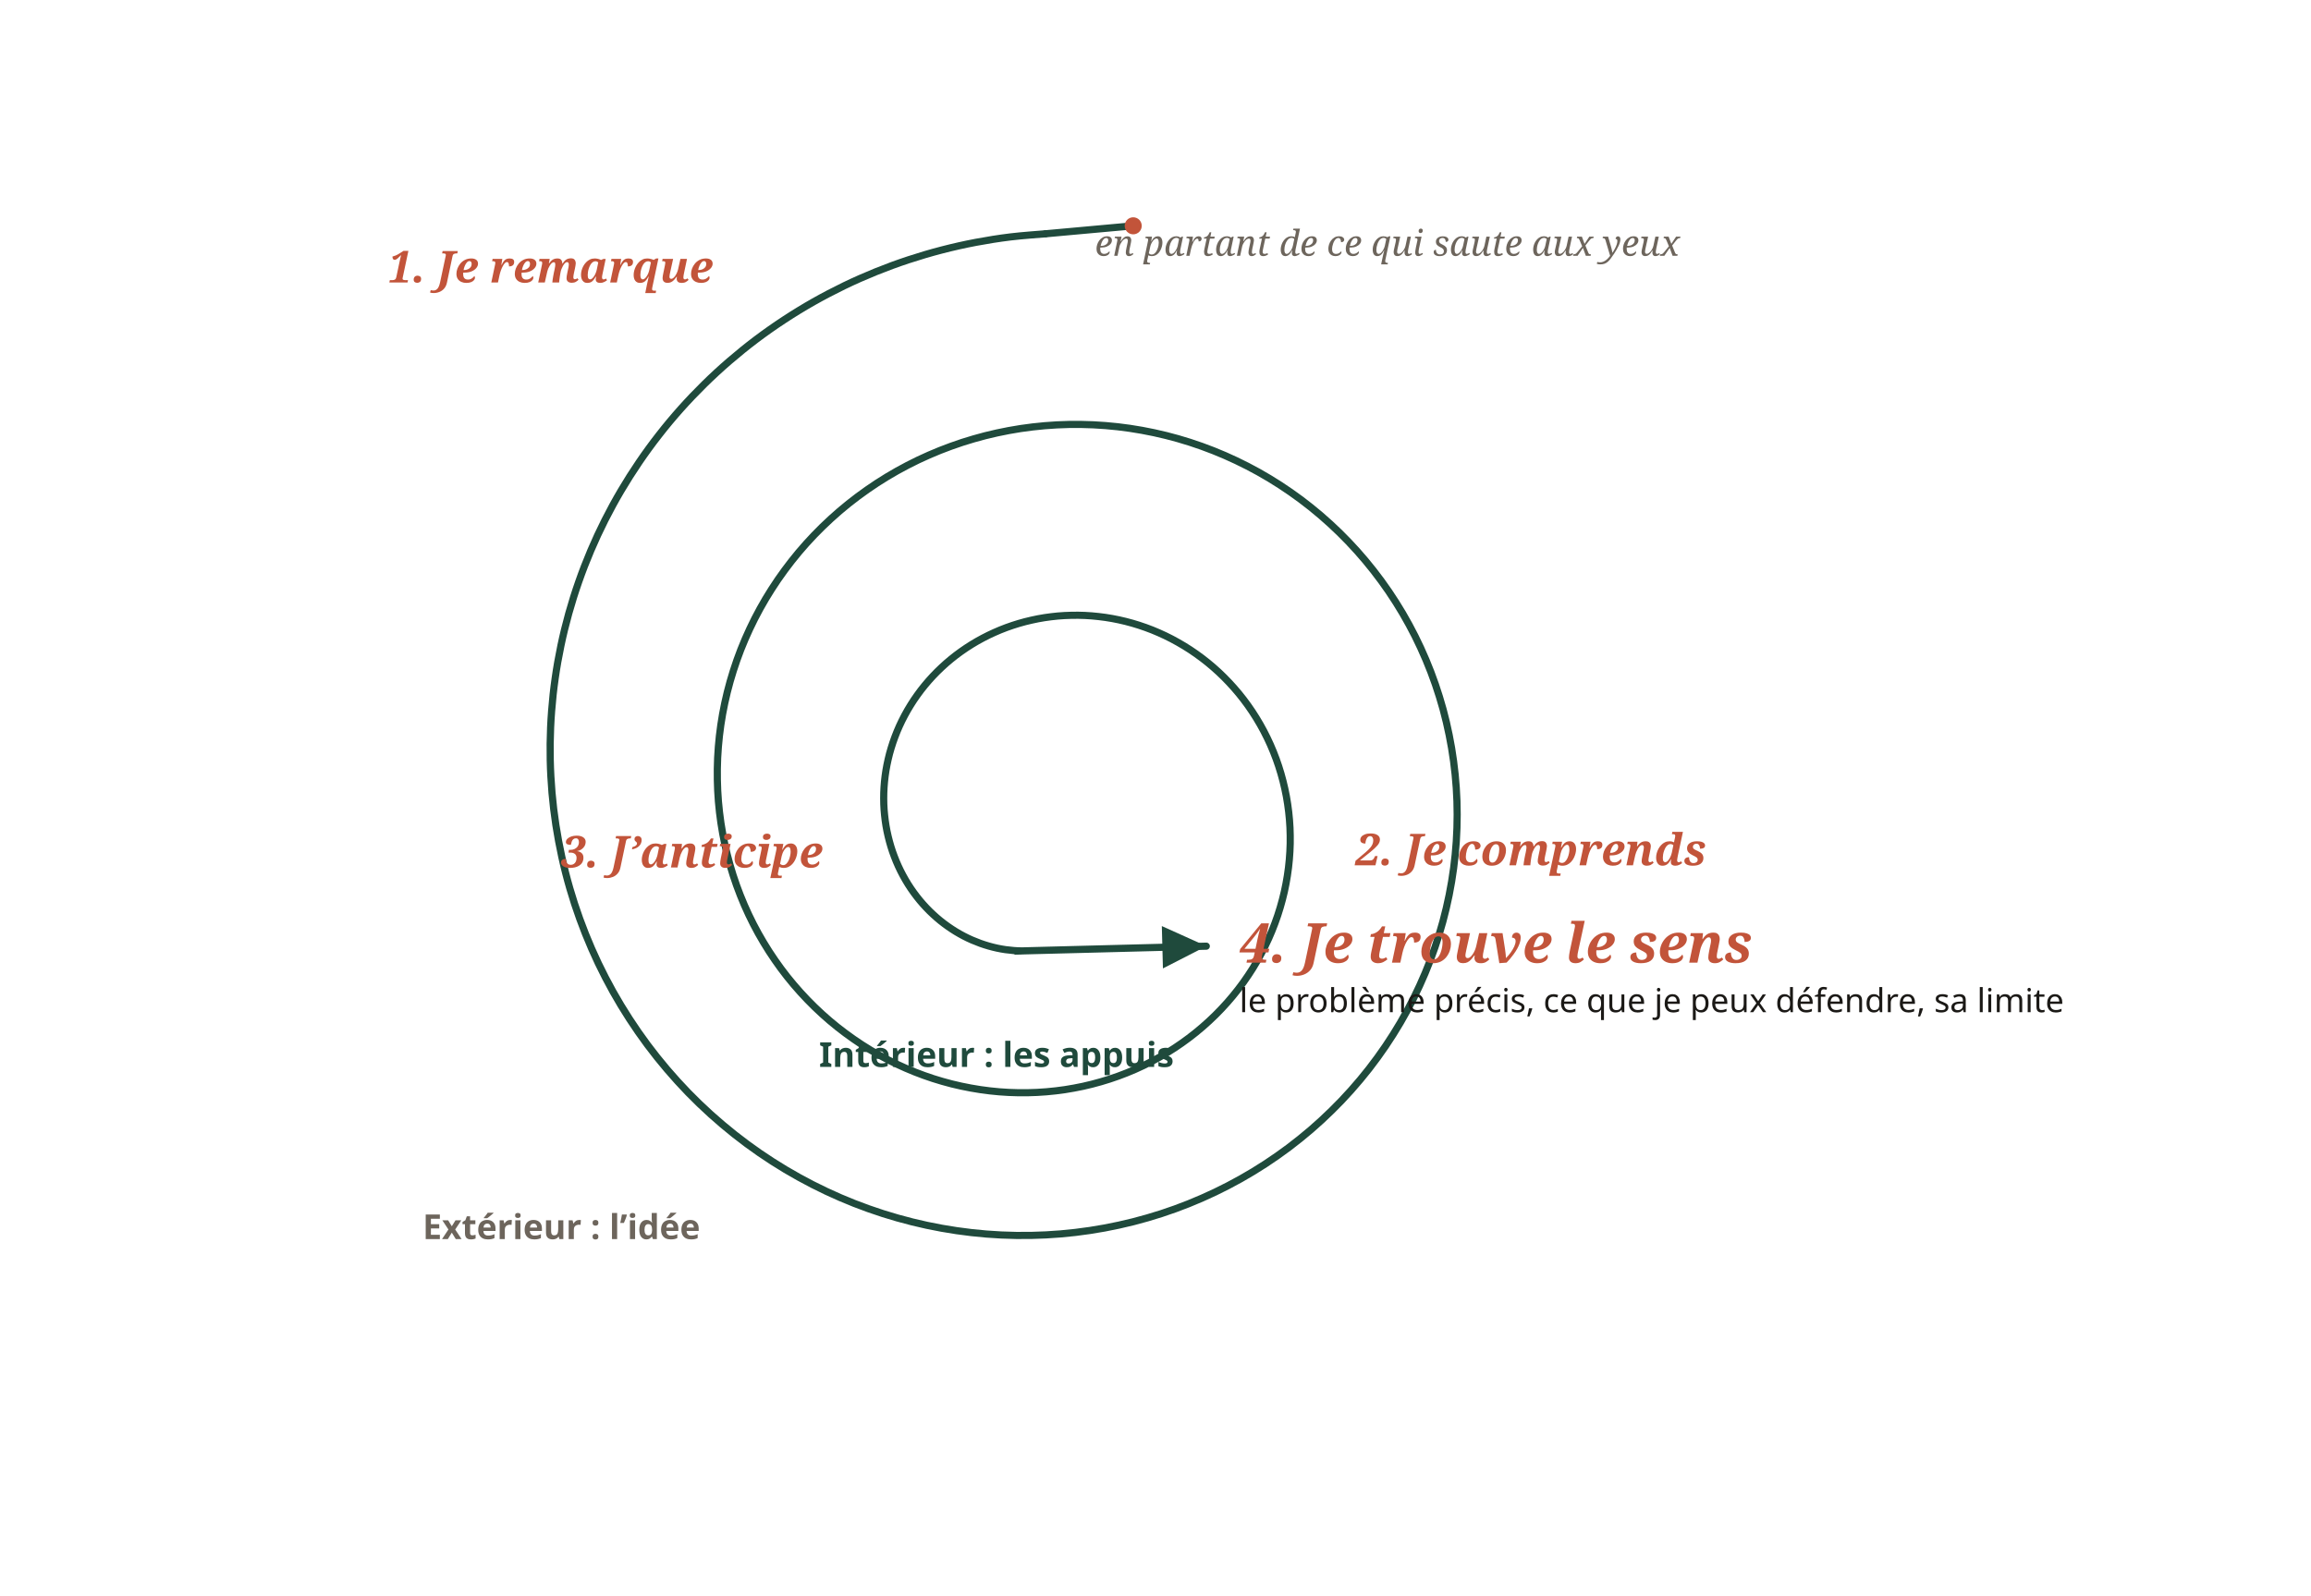
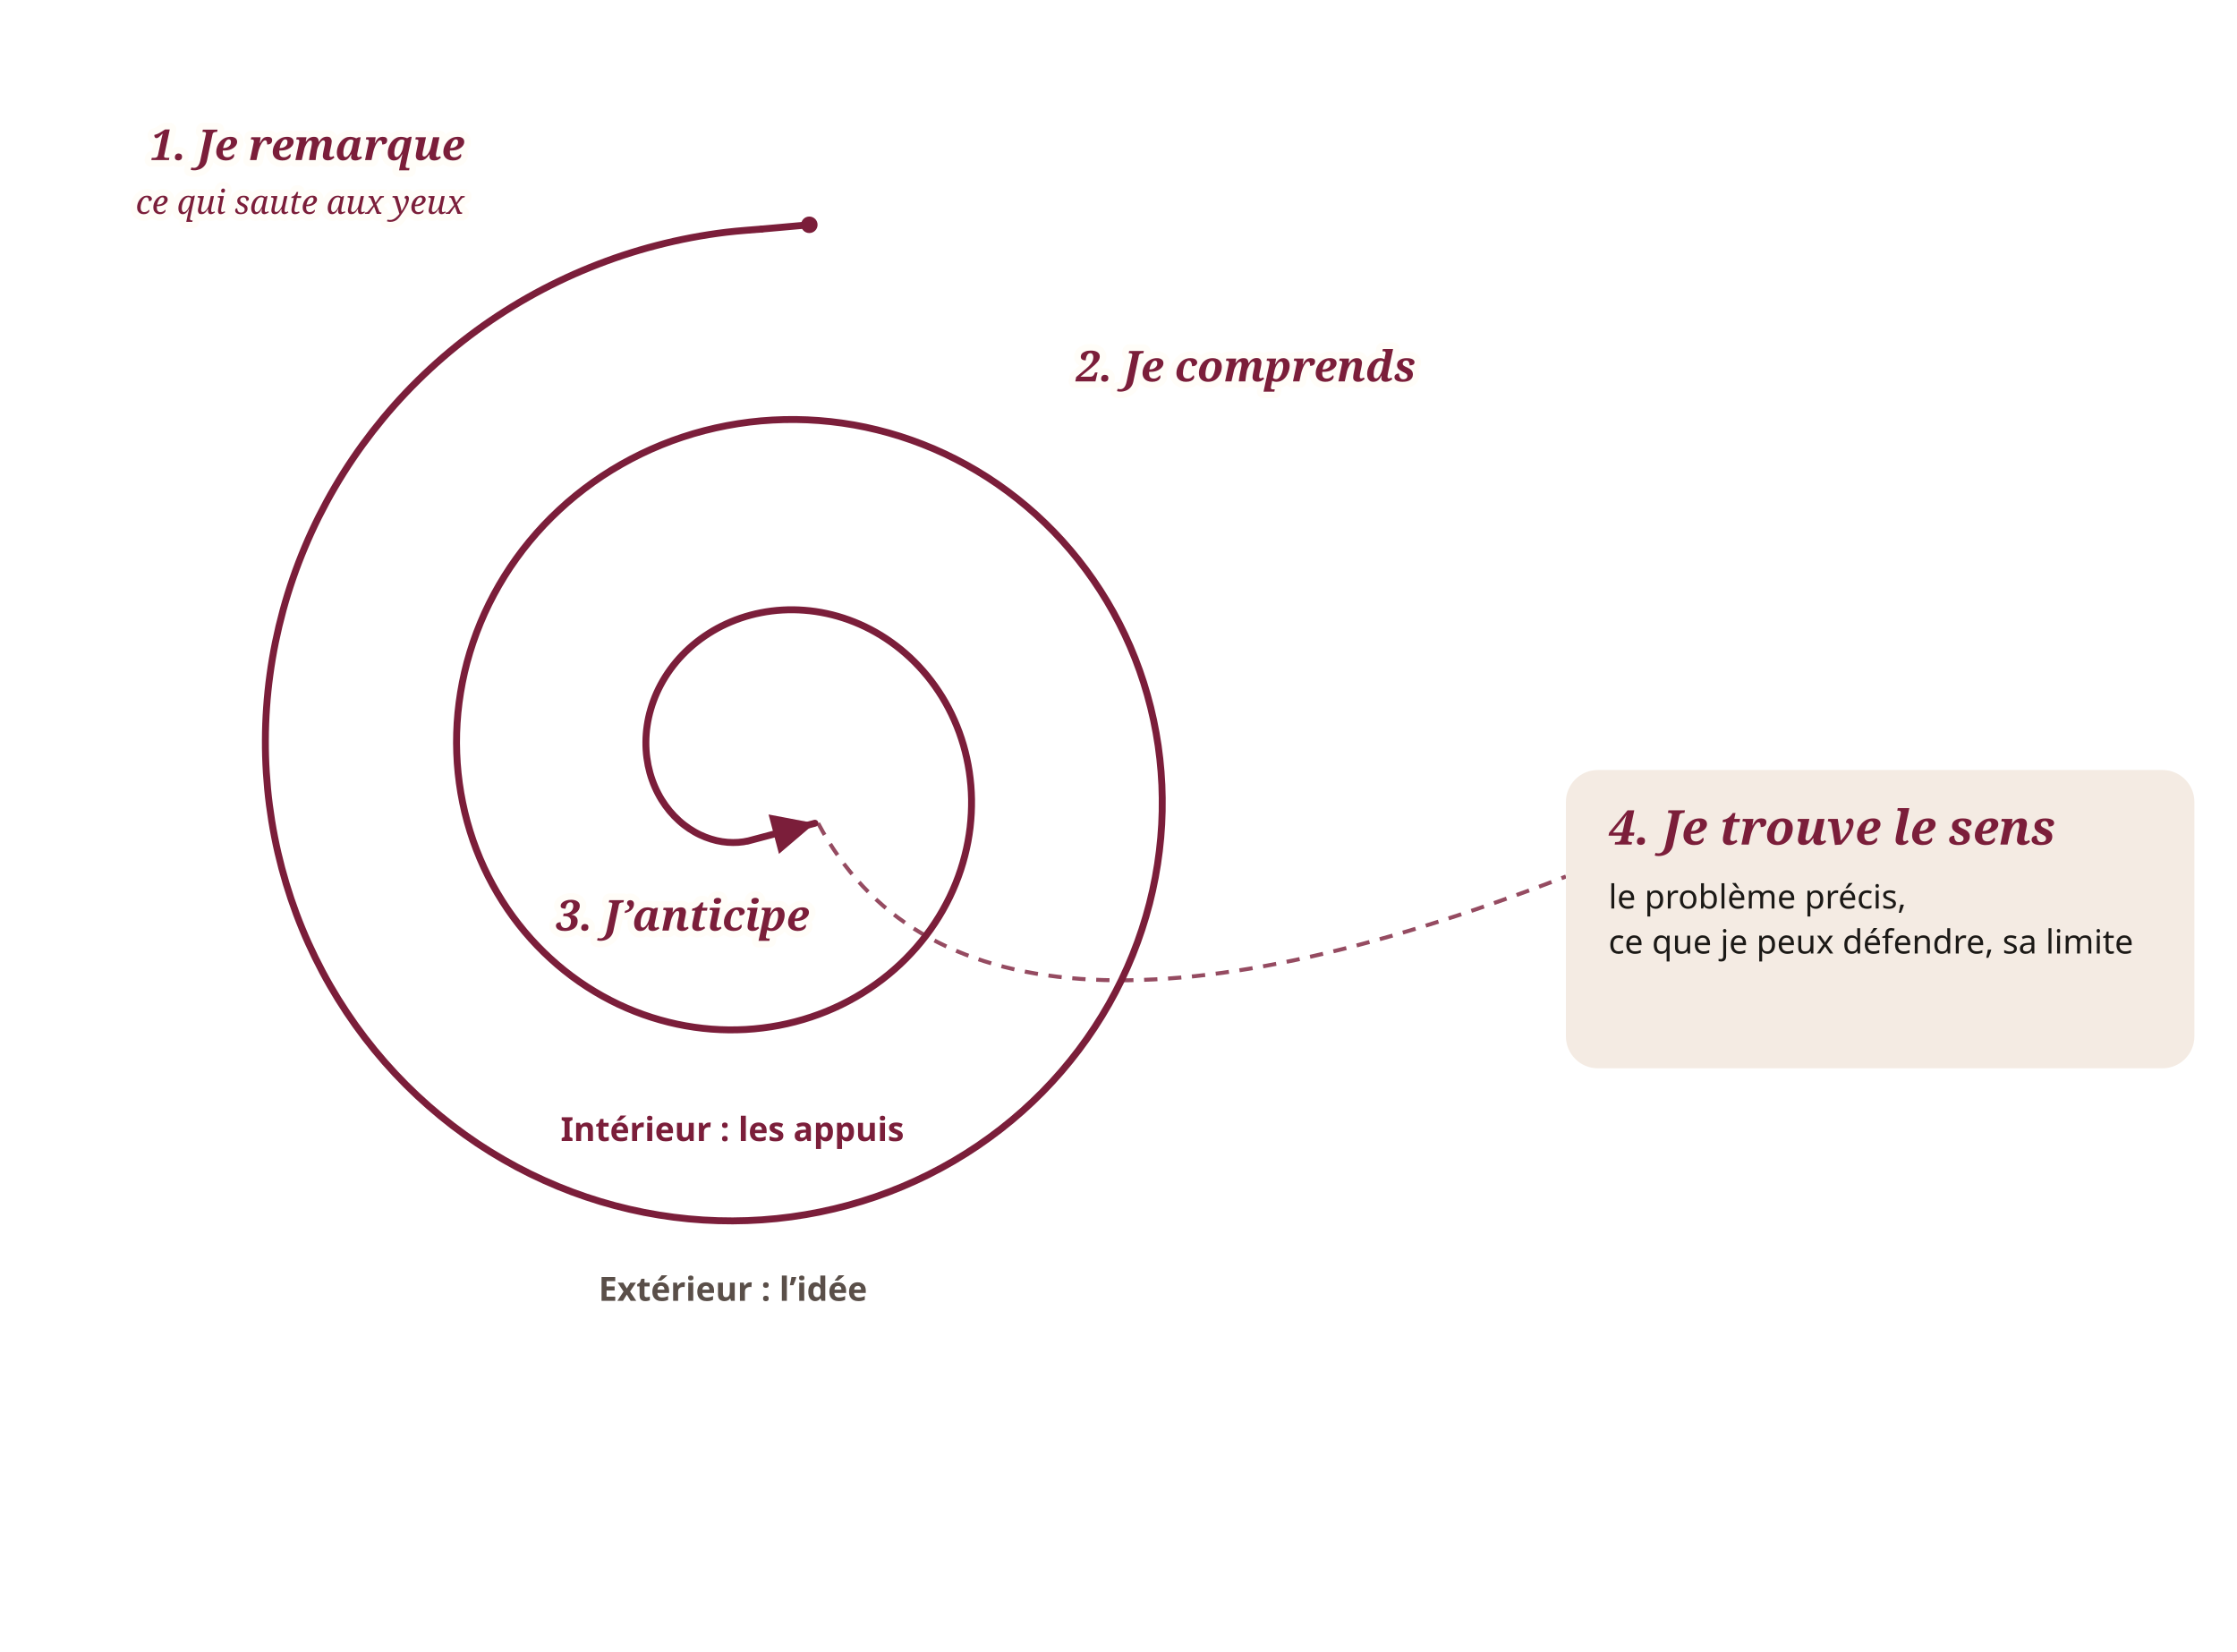
- <svg xmlns="http://www.w3.org/2000/svg" viewBox="0 0 840 580" role="img" aria-labelledby="court-title court-desc">
-   <line x1="411.9" y1="82.1" x2="380.0" y2="85.0" fill="none" stroke="#1f4a3c" stroke-width="2.6" stroke-linecap="round" />
-   <path d="M 380.00 85.00 C 377.88 85.19 371.50 85.62 367.28 86.14 C 363.07 86.66 358.87 87.32 354.70 88.11 C 350.54 88.90 346.41 89.83 342.32 90.89 C 338.23 91.95 334.17 93.15 330.17 94.47 C 326.17 95.79 322.21 97.25 318.32 98.82 C 314.43 100.40 310.58 102.10 306.81 103.92 C 303.04 105.75 299.33 107.69 295.69 109.75 C 292.06 111.81 288.49 113.99 285.01 116.28 C 281.53 118.56 278.12 120.96 274.80 123.46 C 271.49 125.96 268.26 128.58 265.12 131.28 C 261.99 133.98 258.94 136.79 255.99 139.69 C 253.05 142.58 250.20 145.57 247.46 148.64 C 244.72 151.71 242.08 154.87 239.56 158.11 C 237.03 161.34 234.61 164.66 232.31 168.04 C 230.01 171.42 227.81 174.88 225.74 178.39 C 223.67 181.90 221.72 185.48 219.88 189.11 C 218.05 192.74 216.34 196.43 214.75 200.16 C 213.17 203.89 211.70 207.67 210.37 211.48 C 209.03 215.29 207.82 219.15 206.74 223.02 C 205.66 226.90 204.70 230.81 203.88 234.74 C 203.06 238.67 202.36 242.62 201.80 246.58 C 201.23 250.54 200.80 254.52 200.50 258.49 C 200.19 262.46 200.02 266.45 199.97 270.42 C 199.93 274.39 200.01 278.36 200.23 282.31 C 200.44 286.26 200.78 290.21 201.25 294.13 C 201.72 298.04 202.32 301.94 203.04 305.80 C 203.76 309.67 204.60 313.51 205.57 317.30 C 206.53 321.09 207.63 324.86 208.83 328.57 C 210.04 332.27 211.37 335.94 212.81 339.55 C 214.25 343.16 215.81 346.73 217.47 350.22 C 219.14 353.71 220.92 357.15 222.80 360.52 C 224.69 363.89 226.68 367.19 228.77 370.41 C 230.86 373.64 233.06 376.79 235.34 379.86 C 237.63 382.93 240.02 385.92 242.49 388.82 C 244.96 391.72 247.53 394.54 250.17 397.27 C 252.82 399.99 255.56 402.63 258.36 405.16 C 261.17 407.69 264.06 410.14 267.01 412.47 C 269.96 414.81 272.99 417.05 276.08 419.18 C 279.17 421.31 282.33 423.33 285.53 425.25 C 288.74 427.16 292.01 428.97 295.32 430.67 C 298.63 432.36 302.00 433.95 305.40 435.42 C 308.80 436.89 312.24 438.24 315.72 439.48 C 319.19 440.72 322.71 441.84 326.24 442.84 C 329.77 443.85 333.34 444.73 336.91 445.50 C 340.49 446.27 344.09 446.91 347.69 447.44 C 351.29 447.97 354.91 448.38 358.52 448.67 C 362.14 448.96 365.76 449.13 369.37 449.18 C 372.98 449.23 376.59 449.17 380.17 448.98 C 383.76 448.80 387.34 448.50 390.90 448.08 C 394.45 447.66 397.99 447.13 401.49 446.48 C 404.99 445.83 408.47 445.07 411.91 444.20 C 415.35 443.32 418.75 442.34 422.11 441.25 C 425.47 440.16 428.79 438.95 432.05 437.65 C 435.31 436.34 438.53 434.93 441.69 433.42 C 444.84 431.91 447.95 430.30 450.99 428.59 C 454.02 426.89 457.00 425.08 459.91 423.18 C 462.81 421.29 465.65 419.30 468.41 417.23 C 471.17 415.15 473.86 412.99 476.47 410.75 C 479.07 408.51 481.60 406.18 484.04 403.78 C 486.49 401.39 488.85 398.91 491.11 396.37 C 493.38 393.83 495.56 391.21 497.65 388.54 C 499.73 385.86 501.73 383.12 503.63 380.32 C 505.52 377.53 507.32 374.67 509.02 371.77 C 510.72 368.87 512.32 365.92 513.82 362.93 C 515.32 359.93 516.71 356.89 518.00 353.82 C 519.29 350.75 520.48 347.63 521.55 344.49 C 522.63 341.36 523.61 338.18 524.47 335.00 C 525.34 331.81 526.09 328.59 526.74 325.37 C 527.39 322.15 527.93 318.90 528.36 315.66 C 528.79 312.41 529.12 309.15 529.33 305.90 C 529.54 302.64 529.65 299.38 529.65 296.14 C 529.65 292.89 529.54 289.64 529.32 286.42 C 529.10 283.19 528.78 279.98 528.35 276.79 C 527.92 273.59 527.39 270.42 526.75 267.28 C 526.12 264.14 525.38 261.01 524.54 257.93 C 523.70 254.86 522.75 251.80 521.72 248.80 C 520.68 245.79 519.54 242.82 518.31 239.91 C 517.08 236.99 515.75 234.11 514.34 231.29 C 512.93 228.48 511.42 225.71 509.83 223.00 C 508.23 220.29 506.55 217.64 504.79 215.05 C 503.03 212.47 501.18 209.94 499.26 207.49 C 497.34 205.04 495.34 202.65 493.27 200.34 C 491.20 198.03 489.05 195.79 486.85 193.63 C 484.64 191.47 482.35 189.38 480.02 187.38 C 477.68 185.38 475.27 183.45 472.82 181.62 C 470.36 179.79 467.84 178.03 465.28 176.37 C 462.72 174.71 460.10 173.13 457.45 171.65 C 454.79 170.17 452.09 168.78 449.35 167.48 C 446.61 166.18 443.83 164.97 441.03 163.86 C 438.22 162.75 435.38 161.73 432.52 160.81 C 429.66 159.89 426.77 159.07 423.86 158.34 C 420.96 157.62 418.03 156.99 415.10 156.46 C 412.16 155.93 409.21 155.49 406.26 155.16 C 403.31 154.83 400.35 154.59 397.39 154.45 C 394.44 154.31 391.48 154.27 388.53 154.32 C 385.58 154.38 382.64 154.53 379.72 154.78 C 376.79 155.03 373.88 155.38 370.99 155.81 C 368.10 156.25 365.22 156.79 362.38 157.41 C 359.54 158.03 356.71 158.75 353.93 159.56 C 351.14 160.36 348.39 161.26 345.67 162.25 C 342.96 163.23 340.28 164.30 337.64 165.46 C 335.01 166.61 332.41 167.85 329.87 169.17 C 327.33 170.49 324.83 171.89 322.39 173.37 C 319.95 174.85 317.56 176.40 315.24 178.03 C 312.91 179.66 310.63 181.36 308.43 183.12 C 306.22 184.89 304.07 186.73 302.00 188.63 C 299.92 190.53 297.90 192.50 295.96 194.52 C 294.02 196.54 292.15 198.63 290.35 200.76 C 288.56 202.90 286.83 205.09 285.19 207.33 C 283.54 209.56 281.97 211.86 280.48 214.19 C 278.99 216.51 277.58 218.89 276.25 221.30 C 274.92 223.71 273.67 226.17 272.51 228.65 C 271.35 231.13 270.27 233.64 269.27 236.18 C 268.28 238.72 267.37 241.29 266.55 243.88 C 265.73 246.46 264.99 249.07 264.34 251.69 C 263.69 254.32 263.13 256.96 262.65 259.60 C 262.18 262.24 261.79 264.90 261.49 267.56 C 261.19 270.22 260.98 272.88 260.85 275.54 C 260.73 278.19 260.69 280.85 260.74 283.50 C 260.78 286.14 260.92 288.78 261.13 291.41 C 261.35 294.03 261.66 296.64 262.04 299.23 C 262.43 301.82 262.90 304.40 263.45 306.94 C 264.00 309.48 264.64 312.01 265.35 314.50 C 266.06 316.99 266.85 319.45 267.72 321.88 C 268.59 324.30 269.53 326.69 270.55 329.04 C 271.57 331.39 272.66 333.71 273.82 335.97 C 274.98 338.24 276.22 340.46 277.52 342.63 C 278.82 344.81 280.19 346.93 281.62 349.00 C 283.04 351.07 284.54 353.10 286.09 355.06 C 287.65 357.02 289.26 358.93 290.93 360.77 C 292.59 362.61 294.32 364.40 296.09 366.12 C 297.86 367.84 299.69 369.51 301.56 371.10 C 303.43 372.69 305.35 374.22 307.31 375.67 C 309.27 377.13 311.27 378.52 313.30 379.84 C 315.34 381.16 317.42 382.41 319.52 383.58 C 321.62 384.75 323.76 385.86 325.92 386.88 C 328.09 387.91 330.28 388.86 332.49 389.74 C 334.70 390.62 336.94 391.42 339.18 392.15 C 341.43 392.87 343.70 393.52 345.98 394.10 C 348.25 394.67 350.54 395.16 352.84 395.58 C 355.13 396.00 357.43 396.35 359.73 396.61 C 362.03 396.88 364.34 397.07 366.63 397.18 C 368.93 397.29 371.22 397.33 373.51 397.29 C 375.79 397.25 378.07 397.14 380.33 396.95 C 382.59 396.76 384.84 396.50 387.06 396.17 C 389.29 395.83 391.50 395.42 393.69 394.95 C 395.87 394.47 398.04 393.92 400.17 393.30 C 402.30 392.69 404.41 392.00 406.48 391.25 C 408.56 390.50 410.60 389.68 412.61 388.80 C 414.61 387.92 416.58 386.98 418.51 385.97 C 420.44 384.97 422.33 383.90 424.17 382.78 C 426.01 381.66 427.81 380.48 429.57 379.24 C 431.32 378.01 433.03 376.72 434.68 375.38 C 436.33 374.05 437.94 372.66 439.49 371.22 C 441.04 369.79 442.54 368.31 443.98 366.78 C 445.42 365.26 446.81 363.69 448.13 362.09 C 449.46 360.48 450.73 358.84 451.94 357.16 C 453.14 355.48 454.29 353.77 455.38 352.03 C 456.46 350.29 457.48 348.51 458.44 346.71 C 459.40 344.92 460.30 343.09 461.13 341.25 C 461.96 339.41 462.72 337.54 463.42 335.65 C 464.12 333.77 464.76 331.87 465.32 329.96 C 465.89 328.05 466.39 326.12 466.83 324.19 C 467.26 322.26 467.63 320.32 467.93 318.38 C 468.24 316.44 468.47 314.49 468.64 312.55 C 468.81 310.61 468.92 308.66 468.96 306.73 C 468.99 304.79 468.97 302.85 468.88 300.93 C 468.79 299.01 468.63 297.10 468.41 295.20 C 468.19 293.31 467.91 291.42 467.57 289.56 C 467.22 287.69 466.82 285.84 466.35 284.02 C 465.89 282.19 465.36 280.39 464.78 278.61 C 464.20 276.83 463.56 275.08 462.86 273.36 C 462.17 271.64 461.41 269.94 460.61 268.29 C 459.81 266.63 458.95 265.00 458.04 263.41 C 457.13 261.82 456.17 260.26 455.17 258.75 C 454.16 257.23 453.11 255.76 452.01 254.32 C 450.91 252.89 449.77 251.49 448.58 250.15 C 447.40 248.80 446.17 247.50 444.91 246.24 C 443.65 244.98 442.35 243.77 441.01 242.61 C 439.68 241.45 438.31 240.34 436.91 239.28 C 435.51 238.22 434.07 237.21 432.62 236.25 C 431.16 235.29 429.67 234.39 428.16 233.54 C 426.65 232.68 425.12 231.88 423.57 231.14 C 422.02 230.40 420.44 229.71 418.86 229.07 C 417.27 228.44 415.66 227.86 414.05 227.34 C 412.44 226.82 410.81 226.35 409.17 225.94 C 407.54 225.53 405.89 225.18 404.25 224.88 C 402.60 224.58 400.95 224.34 399.30 224.16 C 397.65 223.97 395.99 223.84 394.34 223.76 C 392.69 223.69 391.05 223.67 389.41 223.71 C 387.77 223.74 386.14 223.83 384.52 223.97 C 382.90 224.12 381.29 224.32 379.69 224.56 C 378.10 224.81 376.51 225.11 374.95 225.47 C 373.38 225.82 371.83 226.22 370.31 226.67 C 368.78 227.12 367.28 227.63 365.79 228.17 C 364.31 228.72 362.85 229.32 361.42 229.96 C 359.99 230.60 358.58 231.28 357.21 232.01 C 355.83 232.74 354.48 233.51 353.17 234.32 C 351.86 235.13 350.57 235.99 349.33 236.87 C 348.08 237.76 346.86 238.69 345.69 239.65 C 344.51 240.61 343.37 241.61 342.27 242.64 C 341.16 243.67 340.10 244.74 339.07 245.83 C 338.05 246.92 337.07 248.04 336.13 249.18 C 335.18 250.33 334.28 251.50 333.43 252.70 C 332.57 253.89 331.75 255.12 330.99 256.35 C 330.22 257.59 329.49 258.85 328.81 260.13 C 328.13 261.40 327.49 262.70 326.90 264.00 C 326.31 265.31 325.77 266.63 325.27 267.96 C 324.77 269.29 324.32 270.63 323.91 271.98 C 323.50 273.33 323.14 274.68 322.83 276.04 C 322.51 277.40 322.25 278.76 322.02 280.12 C 321.80 281.49 321.62 282.85 321.49 284.21 C 321.36 285.57 321.28 286.93 321.23 288.29 C 321.19 289.64 321.20 290.99 321.24 292.33 C 321.29 293.67 321.38 295.00 321.52 296.32 C 321.65 297.64 321.83 298.95 322.04 300.24 C 322.26 301.54 322.52 302.82 322.82 304.08 C 323.12 305.34 323.46 306.59 323.83 307.82 C 324.21 309.05 324.62 310.26 325.08 311.44 C 325.53 312.63 326.02 313.80 326.54 314.94 C 327.06 316.08 327.62 317.20 328.21 318.29 C 328.80 319.38 329.42 320.45 330.07 321.49 C 330.72 322.53 331.41 323.54 332.12 324.52 C 332.83 325.50 333.57 326.45 334.33 327.37 C 335.10 328.29 335.89 329.18 336.70 330.04 C 337.51 330.90 338.35 331.72 339.21 332.51 C 340.07 333.31 340.95 334.06 341.84 334.79 C 342.74 335.51 343.65 336.20 344.58 336.85 C 345.51 337.51 346.46 338.12 347.41 338.71 C 348.37 339.29 349.34 339.84 350.32 340.35 C 351.30 340.86 352.29 341.33 353.29 341.77 C 354.29 342.20 355.30 342.60 356.31 342.97 C 357.32 343.33 358.34 343.66 359.35 343.95 C 360.37 344.24 361.39 344.50 362.41 344.72 C 363.43 344.94 364.45 345.12 365.47 345.27 C 366.49 345.41 367.50 345.52 368.51 345.60 C 369.52 345.68 370.52 345.72 371.52 345.73 C 372.52 345.74 363.33 345.94 374.49 345.65 C 385.64 345.37 427.80 344.28 438.46 344.01" fill="none" stroke="#1f4a3c" stroke-width="2.6" stroke-linecap="round" stroke-linejoin="round" />
-   <polygon points="438.5,344.0 422.7,352.1 422.3,336.7" fill="#1f4a3c" />
-   <circle cx="411.9" cy="82.1" r="3.1" fill="#c2543a" />
-   <text x="259.1" y="102.7" text-anchor="end" fill="#c2543a" font-family="Fraunces, Georgia, serif" font-weight="600" font-size="16" font-style="italic">1. Je remarque</text>
-   <text x="492.6" y="314.6" text-anchor="start" fill="#c2543a" font-family="Fraunces, Georgia, serif" font-weight="600" font-size="16" font-style="italic">2. Je comprends</text>
-   <text x="299.0" y="315.4" text-anchor="end" fill="#c2543a" font-family="Fraunces, Georgia, serif" font-weight="600" font-size="16" font-style="italic">3. J’anticipe</text>
-   <text x="254.5" y="450.5" text-anchor="end" fill="#6d655c" font-family="Outfit, 'Segoe UI', sans-serif" font-weight="600" font-size="12.5">Extérieur : l’idée</text>
-   <text x="297.7" y="387.9" text-anchor="start" fill="#1f4a3c" font-family="Outfit, 'Segoe UI', sans-serif" font-weight="600" font-size="12.5">Intérieur : les appuis</text>
-   <text x="398.0" y="93.0" text-anchor="start" fill="#6d655c" font-family="Fraunces, Georgia, serif" font-weight="500" font-size="13" font-style="italic">en partant de ce qui saute aux yeux</text>
-   <text x="450.5" y="350.0" text-anchor="start" fill="#c2543a" font-family="Fraunces, Georgia, serif" font-weight="600" font-size="20" font-style="italic">4. Je trouve le sens</text>
-   <text x="450.5" y="368.0" text-anchor="start" fill="#1b1916" font-family="Outfit, 'Segoe UI', sans-serif" font-weight="500" font-size="12">le problème précis, ce que je peux défendre, sa limite</text>
+ <svg xmlns="http://www.w3.org/2000/svg" viewBox="0 0 840 620" role="img" aria-labelledby="court-title court-desc">
+   <line x1="303.9" y1="84.4" x2="286.0" y2="86.0" fill="none" stroke="#7B1E3A" stroke-width="2.6" stroke-linecap="round" />
+   <path d="M 286.00 86.00 C 283.78 86.20 277.11 86.65 272.70 87.19 C 268.30 87.72 263.91 88.41 259.56 89.23 C 255.21 90.06 250.89 91.03 246.63 92.13 C 242.36 93.23 238.13 94.48 233.96 95.85 C 229.79 97.23 225.67 98.75 221.61 100.39 C 217.56 102.03 213.55 103.80 209.63 105.70 C 205.71 107.59 201.85 109.62 198.07 111.76 C 194.29 113.90 190.59 116.17 186.97 118.55 C 183.36 120.92 179.82 123.42 176.38 126.02 C 172.95 128.61 169.59 131.33 166.35 134.13 C 163.10 136.94 159.94 139.86 156.90 142.86 C 153.85 145.86 150.91 148.97 148.08 152.15 C 145.25 155.34 142.53 158.62 139.92 161.97 C 137.32 165.32 134.82 168.75 132.45 172.25 C 130.08 175.75 127.83 179.33 125.70 182.97 C 123.58 186.60 121.57 190.31 119.69 194.06 C 117.82 197.81 116.06 201.63 114.45 205.48 C 112.83 209.33 111.33 213.24 109.98 217.17 C 108.62 221.10 107.39 225.08 106.30 229.08 C 105.21 233.08 104.25 237.12 103.42 241.16 C 102.60 245.21 101.91 249.29 101.36 253.36 C 100.80 257.44 100.38 261.53 100.10 265.62 C 99.81 269.70 99.66 273.80 99.65 277.88 C 99.63 281.96 99.75 286.04 100.01 290.10 C 100.26 294.15 100.64 298.20 101.16 302.22 C 101.68 306.23 102.32 310.23 103.10 314.19 C 103.87 318.14 104.78 322.07 105.81 325.95 C 106.84 329.83 108.00 333.68 109.27 337.47 C 110.55 341.26 111.95 345.01 113.47 348.69 C 114.98 352.37 116.62 356.00 118.37 359.56 C 120.12 363.12 121.98 366.63 123.95 370.05 C 125.92 373.47 128.00 376.83 130.19 380.11 C 132.37 383.38 134.66 386.58 137.04 389.69 C 139.42 392.80 141.90 395.83 144.47 398.76 C 147.04 401.70 149.71 404.55 152.46 407.30 C 155.20 410.04 158.04 412.70 160.95 415.25 C 163.86 417.80 166.85 420.26 169.90 422.60 C 172.96 424.94 176.09 427.19 179.28 429.32 C 182.47 431.44 185.74 433.47 189.04 435.37 C 192.35 437.28 195.73 439.08 199.14 440.76 C 202.55 442.43 206.02 444.00 209.52 445.44 C 213.02 446.89 216.57 448.21 220.14 449.42 C 223.71 450.63 227.32 451.71 230.95 452.68 C 234.58 453.64 238.24 454.48 241.90 455.21 C 245.57 455.93 249.26 456.52 252.95 457.00 C 256.64 457.48 260.35 457.83 264.05 458.06 C 267.74 458.29 271.45 458.40 275.14 458.39 C 278.83 458.38 282.51 458.24 286.18 457.99 C 289.84 457.73 293.50 457.36 297.12 456.87 C 300.74 456.38 304.35 455.76 307.91 455.04 C 311.48 454.31 315.02 453.47 318.52 452.52 C 322.01 451.56 325.47 450.49 328.88 449.32 C 332.29 448.14 335.66 446.85 338.97 445.46 C 342.28 444.07 345.55 442.57 348.74 440.97 C 351.94 439.37 355.08 437.66 358.15 435.87 C 361.22 434.07 364.23 432.17 367.17 430.18 C 370.10 428.20 372.96 426.11 375.75 423.95 C 378.53 421.79 381.24 419.53 383.86 417.20 C 386.48 414.86 389.03 412.45 391.48 409.96 C 393.93 407.47 396.30 404.90 398.57 402.27 C 400.84 399.64 403.02 396.93 405.11 394.17 C 407.19 391.41 409.18 388.58 411.07 385.70 C 412.96 382.82 414.75 379.88 416.44 376.90 C 418.13 373.91 419.72 370.87 421.20 367.80 C 422.68 364.73 424.05 361.61 425.32 358.46 C 426.59 355.31 427.76 352.12 428.81 348.91 C 429.86 345.70 430.81 342.46 431.65 339.20 C 432.48 335.95 433.21 332.66 433.83 329.37 C 434.45 326.09 434.95 322.78 435.35 319.47 C 435.75 316.17 436.04 312.85 436.22 309.54 C 436.40 306.23 436.46 302.92 436.42 299.62 C 436.39 296.33 436.24 293.03 435.98 289.76 C 435.73 286.49 435.36 283.23 434.90 280.00 C 434.43 276.77 433.85 273.56 433.18 270.38 C 432.50 267.20 431.72 264.05 430.84 260.94 C 429.97 257.83 428.98 254.75 427.91 251.72 C 426.83 248.69 425.66 245.70 424.39 242.76 C 423.12 239.82 421.76 236.93 420.31 234.10 C 418.86 231.26 417.32 228.48 415.69 225.76 C 414.07 223.04 412.35 220.38 410.56 217.79 C 408.77 215.20 406.90 212.67 404.95 210.21 C 403.00 207.76 400.97 205.37 398.88 203.06 C 396.79 200.75 394.62 198.51 392.39 196.36 C 390.16 194.20 387.86 192.12 385.50 190.13 C 383.15 188.14 380.73 186.22 378.26 184.40 C 375.79 182.57 373.27 180.83 370.70 179.18 C 368.13 177.54 365.51 175.97 362.85 174.50 C 360.20 173.04 357.49 171.66 354.76 170.37 C 352.02 169.09 349.25 167.90 346.45 166.81 C 343.66 165.71 340.82 164.71 337.98 163.81 C 335.13 162.91 332.26 162.10 329.37 161.39 C 326.49 160.68 323.58 160.07 320.67 159.55 C 317.76 159.04 314.84 158.62 311.92 158.30 C 309.00 157.98 306.07 157.76 303.15 157.63 C 300.23 157.50 297.31 157.47 294.40 157.54 C 291.50 157.61 288.60 157.77 285.72 158.02 C 282.84 158.28 279.98 158.63 277.14 159.07 C 274.30 159.52 271.48 160.05 268.69 160.68 C 265.90 161.30 263.14 162.02 260.41 162.82 C 257.69 163.63 255.00 164.52 252.34 165.49 C 249.69 166.47 247.08 167.53 244.51 168.67 C 241.95 169.81 239.42 171.04 236.95 172.34 C 234.48 173.64 232.06 175.02 229.69 176.47 C 227.33 177.92 225.01 179.45 222.76 181.05 C 220.51 182.64 218.32 184.31 216.19 186.04 C 214.06 187.77 211.99 189.57 210.00 191.43 C 208.00 193.28 206.06 195.20 204.20 197.17 C 202.35 199.14 200.55 201.18 198.84 203.25 C 197.12 205.33 195.48 207.46 193.92 209.63 C 192.35 211.81 190.86 214.03 189.45 216.29 C 188.04 218.54 186.71 220.85 185.46 223.18 C 184.21 225.51 183.04 227.88 181.95 230.27 C 180.87 232.66 179.86 235.09 178.94 237.54 C 178.02 239.98 177.19 242.45 176.43 244.94 C 175.68 247.42 175.01 249.93 174.43 252.44 C 173.85 254.95 173.35 257.48 172.94 260.01 C 172.53 262.54 172.20 265.08 171.95 267.62 C 171.71 270.16 171.55 272.70 171.48 275.23 C 171.40 277.75 171.41 280.28 171.51 282.80 C 171.60 285.31 171.77 287.82 172.03 290.30 C 172.29 292.79 172.63 295.26 173.04 297.71 C 173.46 300.15 173.96 302.58 174.53 304.98 C 175.11 307.38 175.76 309.75 176.49 312.09 C 177.21 314.43 178.02 316.74 178.89 319.01 C 179.76 321.28 180.71 323.52 181.73 325.72 C 182.74 327.91 183.83 330.06 184.98 332.17 C 186.13 334.28 187.35 336.34 188.63 338.36 C 189.91 340.37 191.25 342.34 192.65 344.25 C 194.05 346.16 195.51 348.02 197.02 349.82 C 198.53 351.62 200.10 353.37 201.72 355.05 C 203.34 356.74 205.01 358.37 206.72 359.93 C 208.43 361.50 210.19 363.00 211.99 364.44 C 213.79 365.87 215.64 367.25 217.51 368.55 C 219.39 369.86 221.31 371.10 223.26 372.27 C 225.20 373.44 227.18 374.54 229.19 375.57 C 231.19 376.61 233.23 377.57 235.28 378.46 C 237.33 379.35 239.42 380.17 241.51 380.91 C 243.60 381.66 245.71 382.33 247.84 382.93 C 249.96 383.54 252.10 384.06 254.24 384.52 C 256.38 384.98 258.53 385.36 260.68 385.67 C 262.83 385.98 264.99 386.22 267.14 386.39 C 269.29 386.55 271.44 386.65 273.58 386.67 C 275.72 386.69 277.86 386.64 279.98 386.53 C 282.10 386.41 284.21 386.22 286.30 385.96 C 288.40 385.71 290.48 385.38 292.53 384.99 C 294.58 384.60 296.62 384.14 298.63 383.61 C 300.64 383.09 302.63 382.50 304.58 381.85 C 306.53 381.20 308.46 380.49 310.35 379.72 C 312.24 378.94 314.11 378.11 315.93 377.22 C 317.75 376.33 319.54 375.38 321.28 374.38 C 323.02 373.38 324.73 372.33 326.39 371.22 C 328.05 370.12 329.67 368.96 331.24 367.76 C 332.81 366.56 334.34 365.30 335.81 364.01 C 337.29 362.72 338.72 361.38 340.09 360.00 C 341.46 358.62 342.79 357.20 344.06 355.75 C 345.33 354.29 346.54 352.80 347.70 351.28 C 348.86 349.76 349.97 348.20 351.01 346.62 C 352.06 345.04 353.05 343.42 353.98 341.79 C 354.91 340.16 355.78 338.49 356.60 336.82 C 357.41 335.14 358.17 333.44 358.86 331.72 C 359.55 330.01 360.19 328.28 360.76 326.54 C 361.33 324.80 361.84 323.04 362.29 321.28 C 362.75 319.53 363.14 317.76 363.47 315.99 C 363.80 314.22 364.07 312.44 364.28 310.67 C 364.48 308.90 364.63 307.13 364.72 305.36 C 364.81 303.60 364.84 301.83 364.82 300.08 C 364.79 298.33 364.70 296.59 364.56 294.86 C 364.41 293.13 364.21 291.41 363.96 289.71 C 363.70 288.01 363.39 286.33 363.02 284.66 C 362.66 283.00 362.24 281.36 361.77 279.74 C 361.29 278.12 360.77 276.52 360.20 274.95 C 359.62 273.38 359.00 271.84 358.33 270.33 C 357.66 268.81 356.94 267.33 356.18 265.88 C 355.41 264.43 354.61 263.01 353.76 261.63 C 352.91 260.25 352.01 258.90 351.08 257.59 C 350.15 256.28 349.18 255.01 348.18 253.78 C 347.17 252.55 346.13 251.36 345.05 250.21 C 343.98 249.06 342.86 247.95 341.73 246.89 C 340.59 245.83 339.42 244.81 338.23 243.83 C 337.03 242.86 335.81 241.93 334.56 241.05 C 333.32 240.17 332.05 239.33 330.77 238.54 C 329.48 237.75 328.17 237.01 326.85 236.32 C 325.53 235.63 324.19 234.98 322.84 234.39 C 321.48 233.79 320.12 233.25 318.75 232.75 C 317.37 232.25 315.99 231.80 314.60 231.40 C 313.21 231.00 311.82 230.65 310.42 230.35 C 309.03 230.05 307.62 229.80 306.23 229.59 C 304.83 229.39 303.43 229.23 302.04 229.13 C 300.65 229.02 299.26 228.96 297.88 228.94 C 296.50 228.93 295.13 228.96 293.77 229.04 C 292.41 229.12 291.05 229.24 289.72 229.41 C 288.38 229.58 287.05 229.79 285.75 230.05 C 284.44 230.30 283.15 230.60 281.88 230.94 C 280.61 231.28 279.35 231.66 278.12 232.08 C 276.89 232.50 275.68 232.96 274.50 233.46 C 273.32 233.95 272.16 234.49 271.02 235.05 C 269.89 235.62 268.78 236.23 267.70 236.86 C 266.63 237.50 265.58 238.17 264.56 238.86 C 263.54 239.56 262.55 240.29 261.59 241.05 C 260.64 241.80 259.71 242.59 258.82 243.40 C 257.93 244.21 257.07 245.04 256.25 245.90 C 255.43 246.75 254.64 247.63 253.89 248.53 C 253.13 249.43 252.42 250.35 251.74 251.28 C 251.06 252.22 250.42 253.17 249.81 254.14 C 249.21 255.10 248.64 256.08 248.11 257.07 C 247.58 258.06 247.09 259.07 246.63 260.08 C 246.18 261.09 245.76 262.11 245.39 263.13 C 245.01 264.15 244.67 265.18 244.37 266.22 C 244.06 267.25 243.80 268.29 243.57 269.32 C 243.35 270.35 243.16 271.39 243.01 272.42 C 242.85 273.46 242.74 274.49 242.66 275.51 C 242.58 276.54 242.54 277.56 242.53 278.57 C 242.52 279.58 242.55 280.59 242.61 281.58 C 242.67 282.57 242.77 283.56 242.90 284.53 C 243.03 285.50 243.19 286.46 243.38 287.41 C 243.58 288.35 243.80 289.29 244.05 290.20 C 244.31 291.11 244.59 292.01 244.91 292.89 C 245.22 293.77 245.56 294.63 245.93 295.47 C 246.29 296.31 246.69 297.13 247.11 297.93 C 247.52 298.73 247.97 299.51 248.43 300.26 C 248.90 301.02 249.39 301.75 249.89 302.45 C 250.40 303.16 250.93 303.84 251.48 304.50 C 252.02 305.15 252.59 305.79 253.17 306.39 C 253.75 306.99 254.35 307.57 254.96 308.12 C 255.57 308.68 256.20 309.20 256.84 309.70 C 257.47 310.19 258.12 310.66 258.78 311.10 C 259.44 311.54 260.11 311.96 260.78 312.34 C 261.45 312.73 262.14 313.08 262.82 313.41 C 263.51 313.74 264.20 314.04 264.90 314.31 C 265.59 314.58 266.29 314.83 266.99 315.04 C 267.68 315.26 268.38 315.44 269.08 315.61 C 269.77 315.77 270.47 315.90 271.16 316.01 C 271.85 316.11 272.54 316.19 273.22 316.25 C 273.91 316.30 274.58 316.33 275.25 316.33 C 275.92 316.34 276.58 316.31 277.23 316.27 C 277.89 316.22 278.53 316.15 279.16 316.06 C 279.79 315.97 280.42 315.85 281.02 315.71 C 281.63 315.58 278.65 316.34 282.81 315.24 C 286.98 314.14 302.14 310.11 306.01 309.09" fill="none" stroke="#7B1E3A" stroke-width="2.6" stroke-linecap="round" stroke-linejoin="round" />
+   <polygon points="306.0,309.1 292.5,320.6 288.6,305.8" fill="#7B1E3A" />
+   <circle cx="303.9" cy="84.4" r="3.1" fill="#7B1E3A" />
+   <text x="174.4" y="60.1" text-anchor="end" fill="#7B1E3A" font-family="Fraunces, Georgia, serif" font-weight="600" font-size="16" font-style="italic" paint-order="stroke fill" stroke="#fffdf8" stroke-width="5.0" stroke-linejoin="round" stroke-linecap="round">1. Je remarque</text>
+   <text x="174.4" y="80.3" text-anchor="end" fill="#7B1E3A" font-family="Fraunces, Georgia, serif" font-weight="500" font-size="12.5" font-style="italic" paint-order="stroke fill" stroke="#fffdf8" stroke-width="5.0" stroke-linejoin="round" stroke-linecap="round">ce qui saute aux yeux</text>
+   <text x="404.0" y="143.2" text-anchor="start" fill="#7B1E3A" font-family="Fraunces, Georgia, serif" font-weight="600" font-size="16" font-style="italic" paint-order="stroke fill" stroke="#fffdf8" stroke-width="5.0" stroke-linejoin="round" stroke-linecap="round">2. Je comprends</text>
+   <text x="256.3" y="349.4" text-anchor="middle" fill="#7B1E3A" font-family="Fraunces, Georgia, serif" font-weight="600" font-size="16" font-style="italic" paint-order="stroke fill" stroke="#fffdf8" stroke-width="5.0" stroke-linejoin="round" stroke-linecap="round">3. J’anticipe</text>
+   <text x="275.2" y="488.4" text-anchor="middle" fill="#5a4f49" font-family="Outfit, 'Segoe UI', sans-serif" font-weight="600" font-size="12.5">Extérieur : l’idée</text>
+   <text x="275.0" y="428.4" text-anchor="middle" fill="#7B1E3A" font-family="Outfit, 'Segoe UI', sans-serif" font-weight="600" font-size="12.5">Intérieur : les appuis</text>
+   <path d="M 307.21 309.09 Q 364.00 416.00 588.00 329.09" fill="none" stroke="#7B1E3A" stroke-width="1.5" stroke-dasharray="5 4" opacity="0.8" />
+   <rect x="588.0" y="289.1" width="236.0" height="112.0" rx="12" fill="#f4ebe3" />
+   <text x="604.0" y="317.1" text-anchor="start" fill="#7B1E3A" font-family="Fraunces, Georgia, serif" font-weight="600" font-size="18" font-style="italic">4. Je trouve le sens</text>
+   <text x="604.0" y="341.1" text-anchor="start" fill="#1b1916" font-family="Outfit, 'Segoe UI', sans-serif" font-weight="500" font-size="12.5">le problème précis,</text>
+   <text x="604.0" y="358.0" text-anchor="start" fill="#1b1916" font-family="Outfit, 'Segoe UI', sans-serif" font-weight="500" font-size="12.5">ce que je peux défendre, sa limite</text>
</svg>
